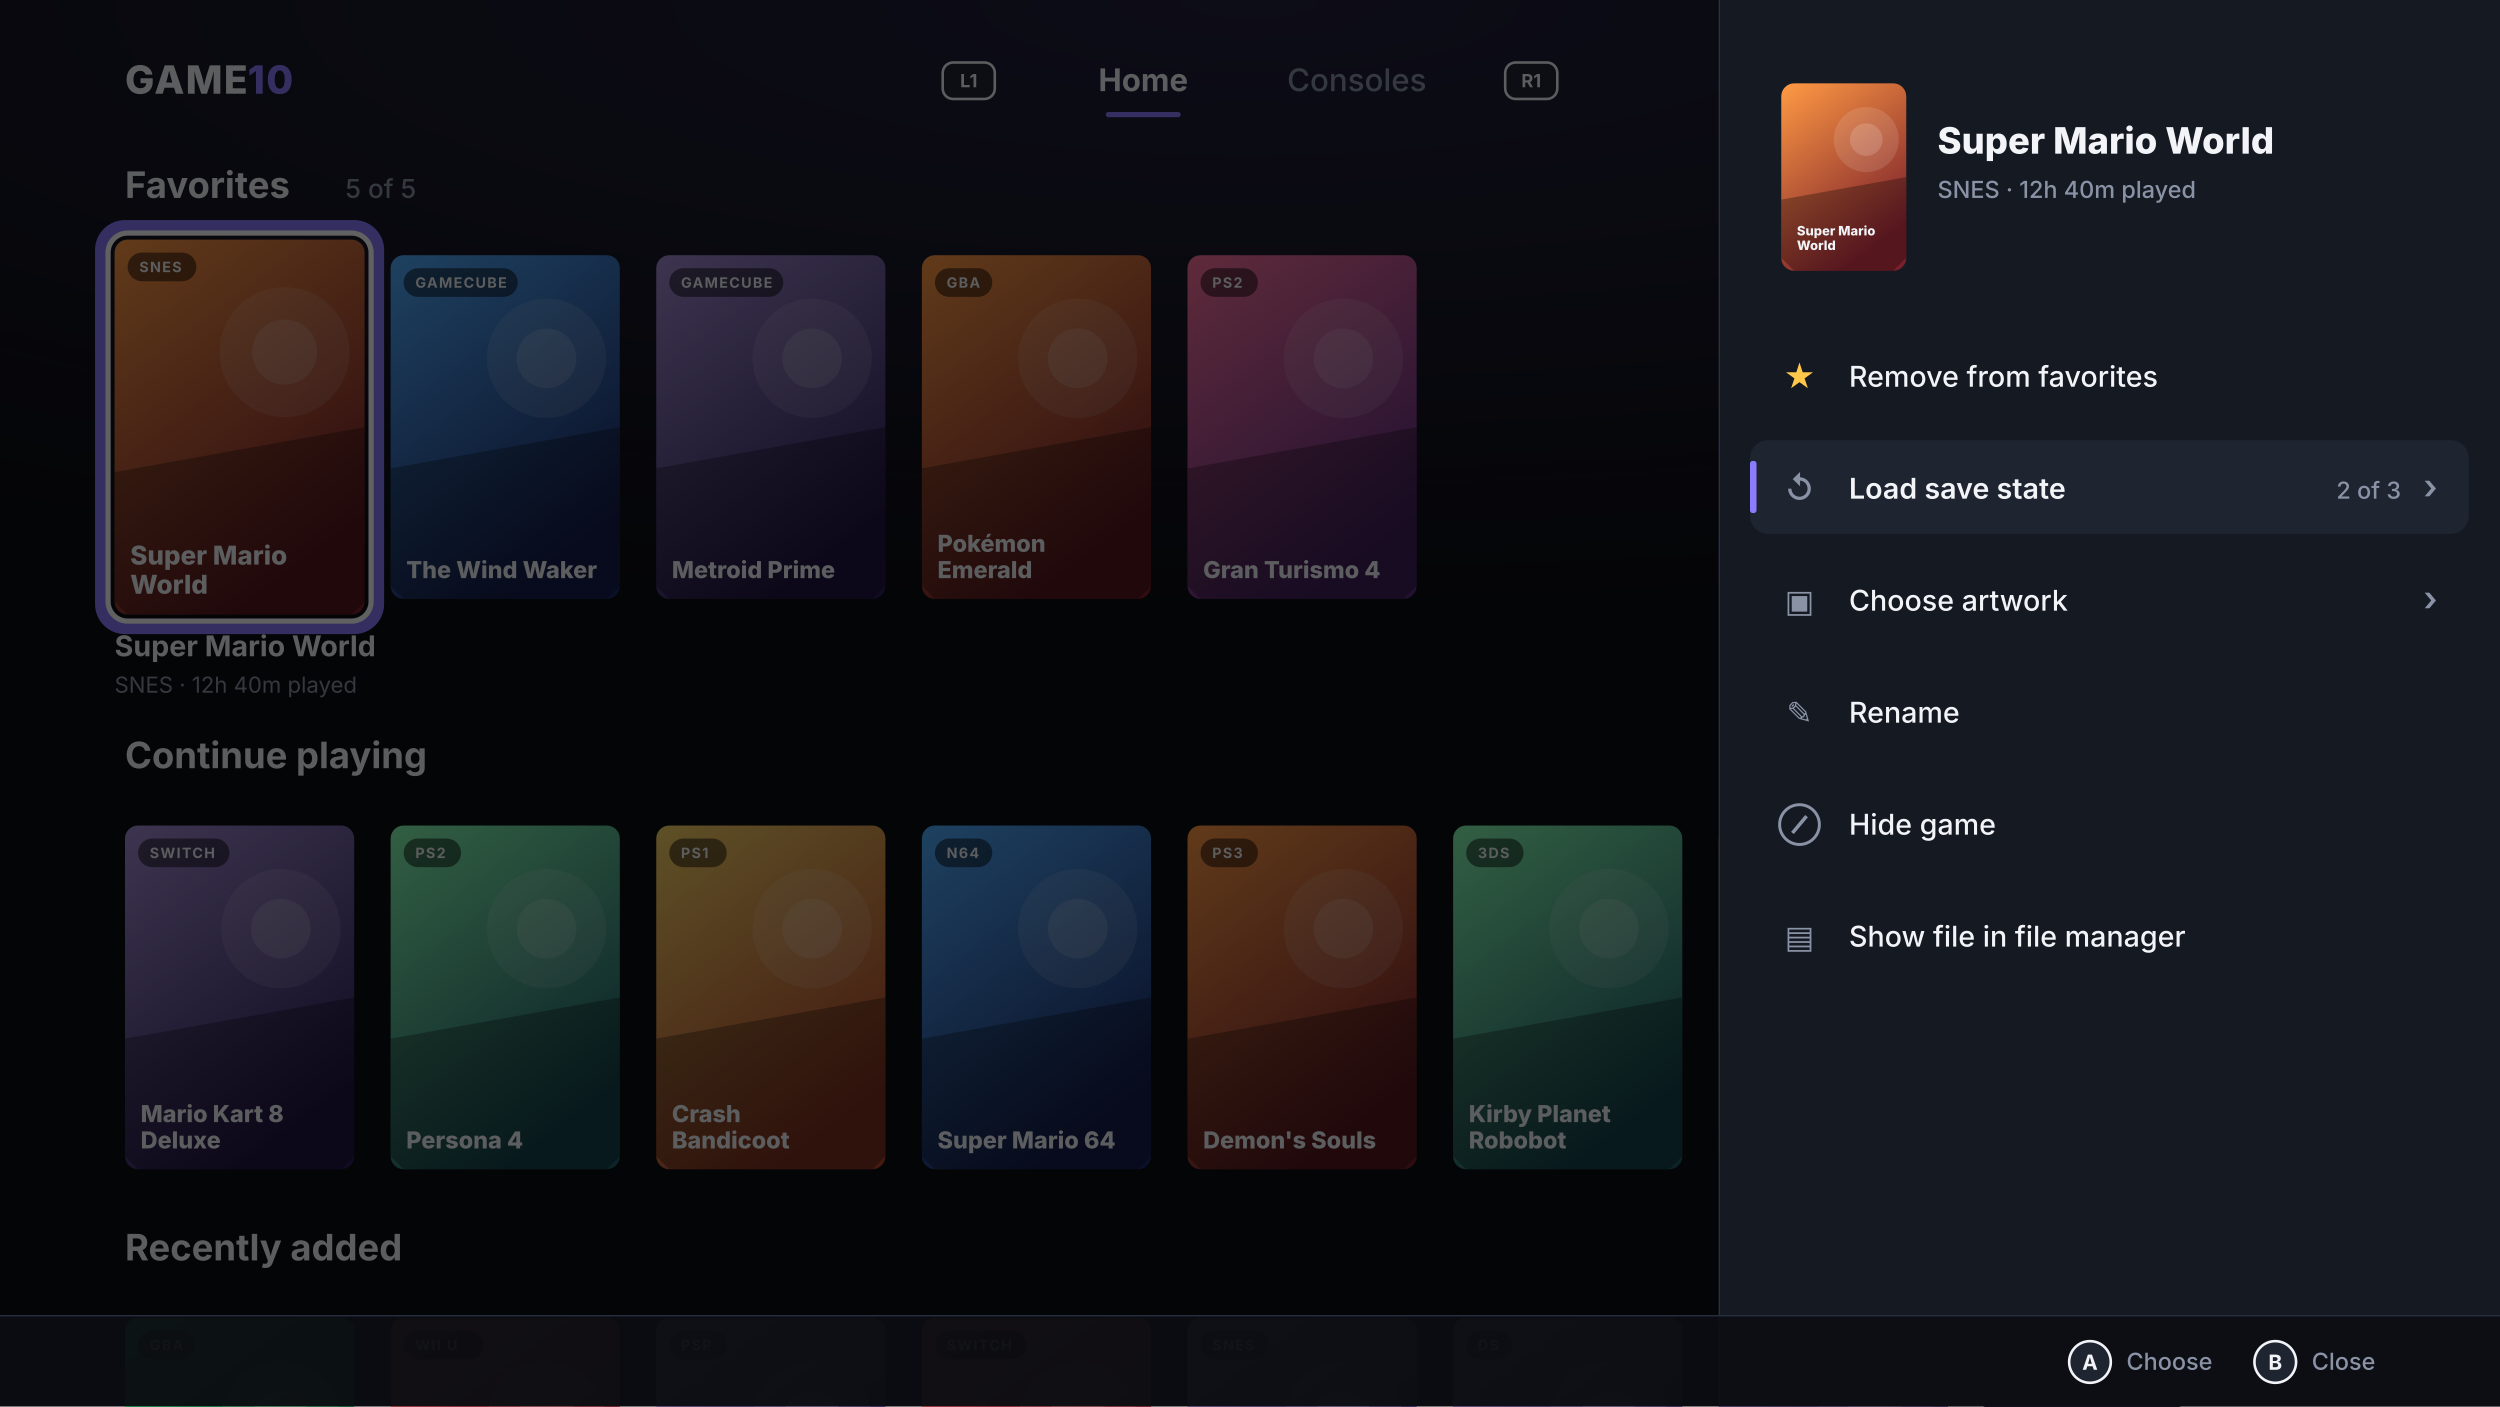
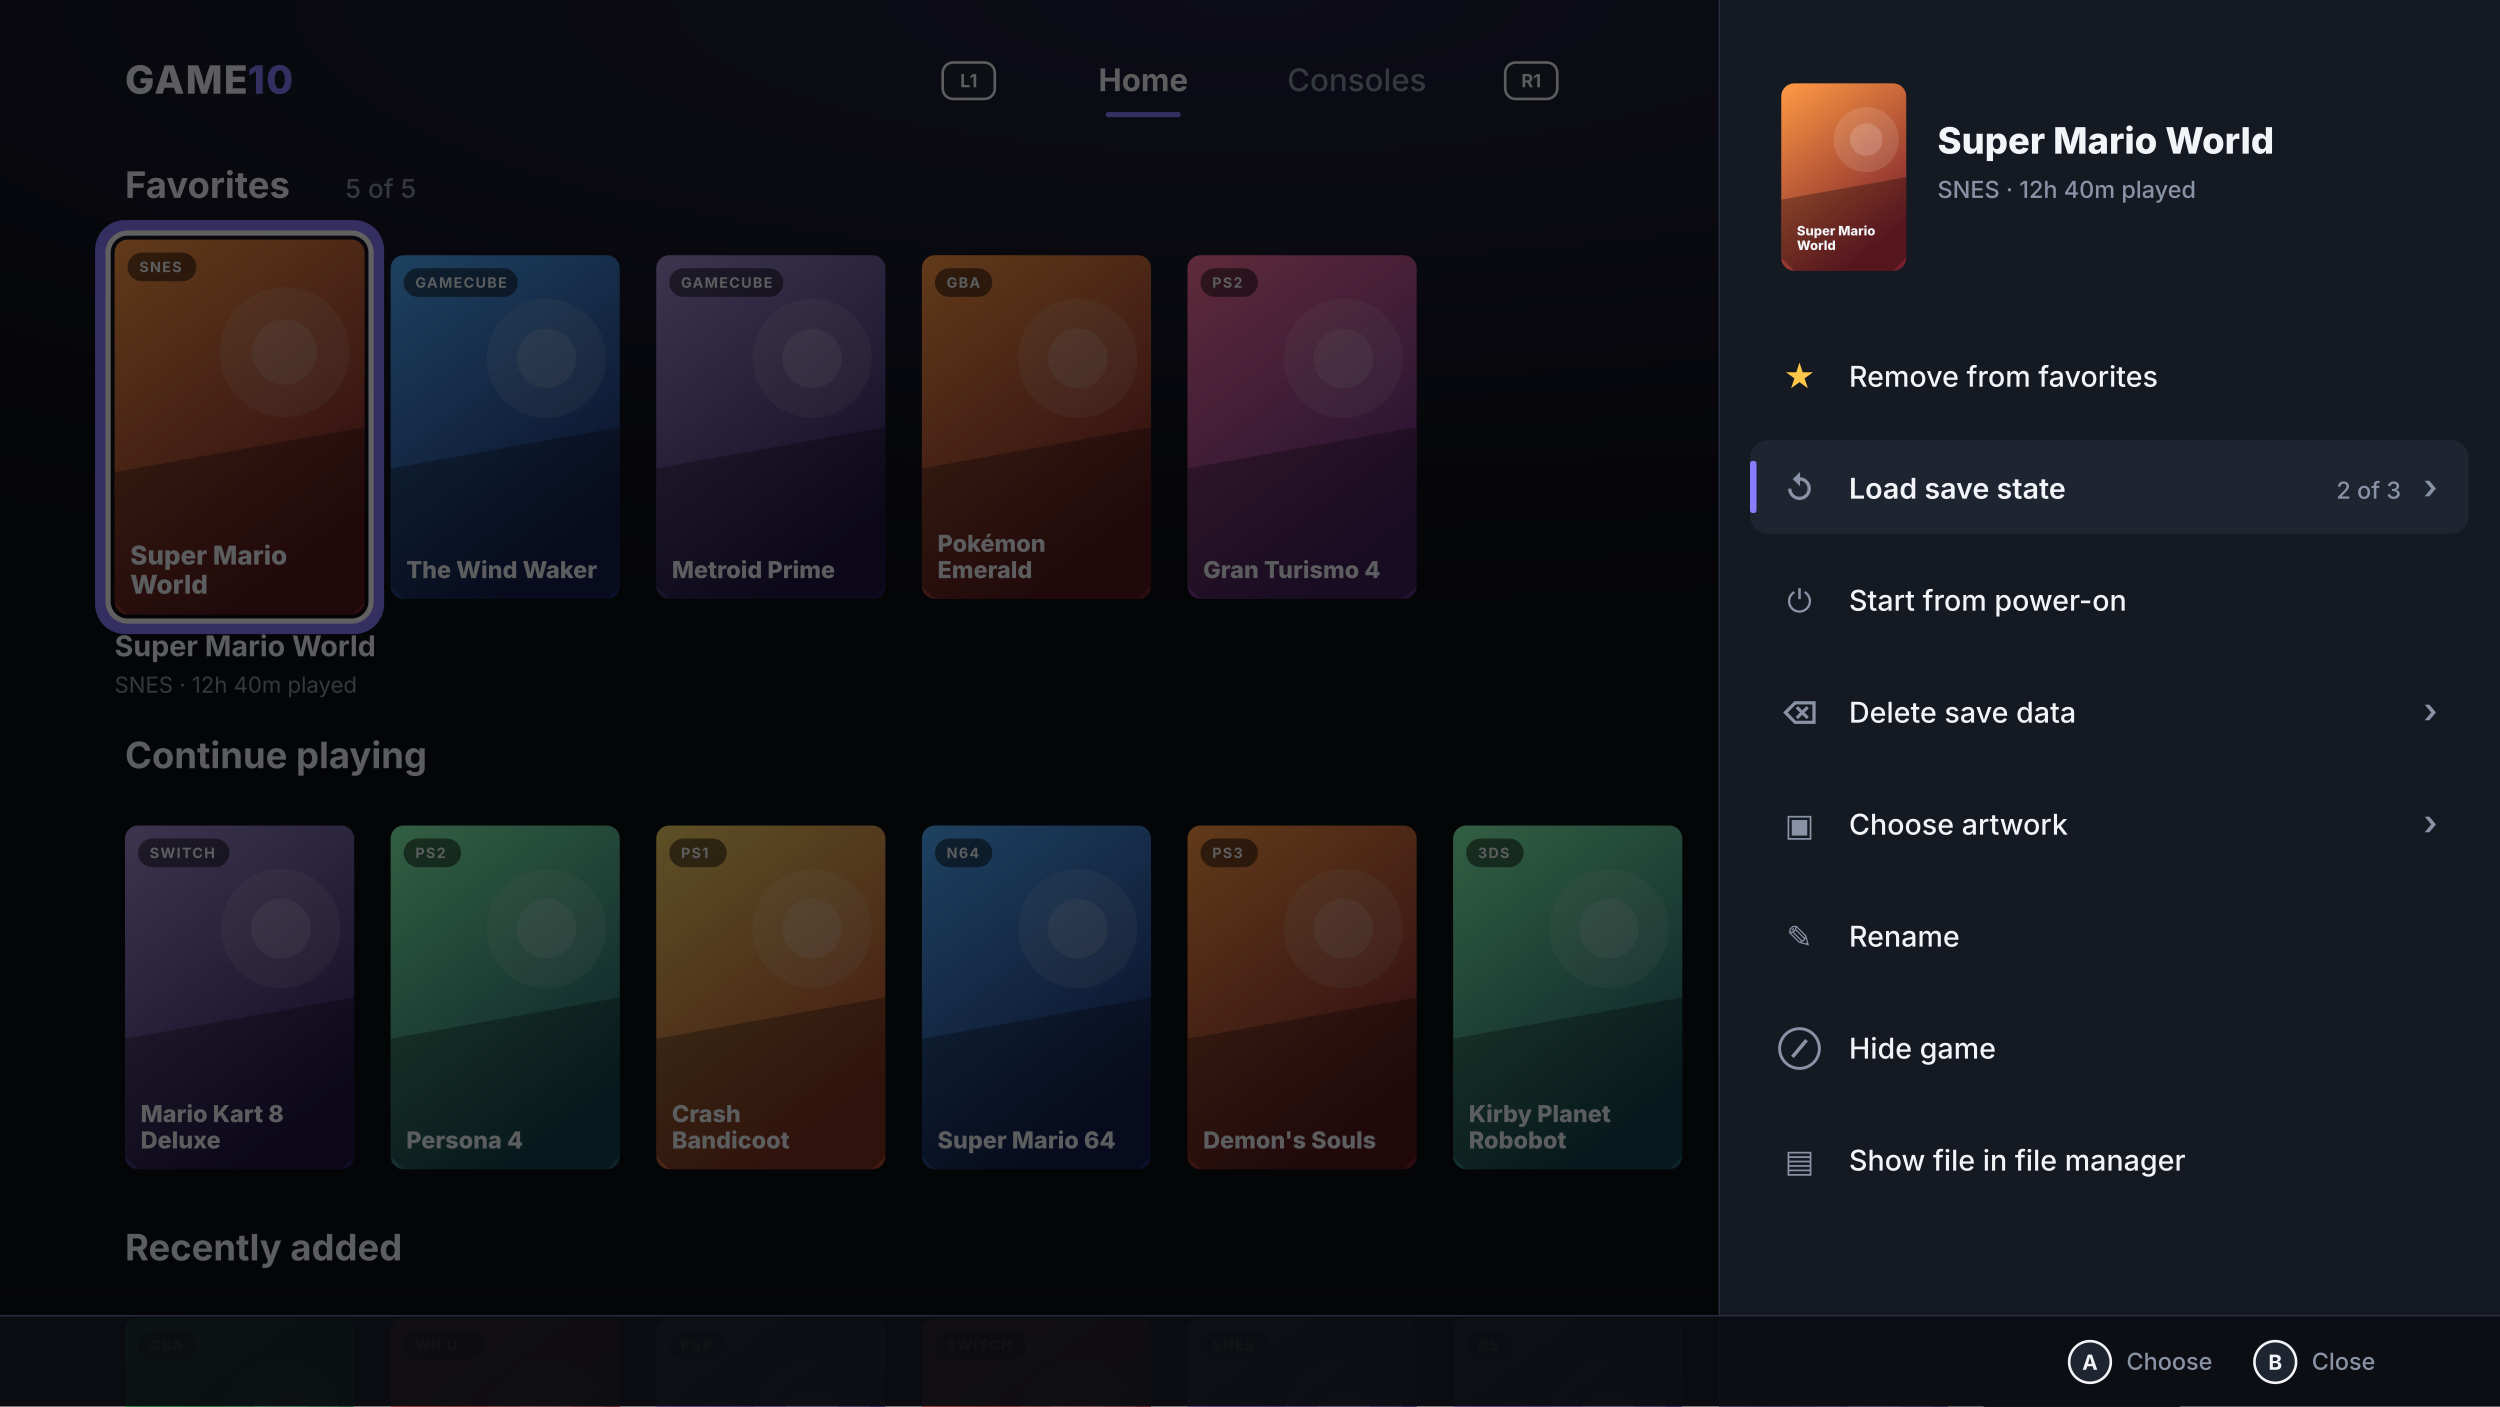
<svg xmlns="http://www.w3.org/2000/svg" width="1920" height="1080" viewBox="0 0 1920 1080">
  <defs>
    <radialGradient id="rg1" cx="0.5" cy="0" r="0.9">
      <stop offset="0" stop-color="#8B7BFF" stop-opacity="0.18" />
      <stop offset="1" stop-color="#8B7BFF" stop-opacity="0" />
    </radialGradient>
    <linearGradient id="lg2" x1="0" y1="0" x2="0.5" y2="1">
      <stop offset="0" stop-color="#FF9A44" stop-opacity="1" />
      <stop offset="1" stop-color="#7A1F2B" stop-opacity="1" />
    </linearGradient>
    <linearGradient id="lg3" x1="0" y1="0" x2="0.5" y2="1">
      <stop offset="0" stop-color="#4FACFE" stop-opacity="1" />
      <stop offset="1" stop-color="#1B2A6B" stop-opacity="1" />
    </linearGradient>
    <linearGradient id="lg4" x1="0" y1="0" x2="0.5" y2="1">
      <stop offset="0" stop-color="#A18CD1" stop-opacity="1" />
      <stop offset="1" stop-color="#2E1F5E" stop-opacity="1" />
    </linearGradient>
    <linearGradient id="lg5" x1="0" y1="0" x2="0.5" y2="1">
      <stop offset="0" stop-color="#FF9A44" stop-opacity="1" />
      <stop offset="1" stop-color="#7A1F2B" stop-opacity="1" />
    </linearGradient>
    <linearGradient id="lg6" x1="0" y1="0" x2="0.5" y2="1">
      <stop offset="0" stop-color="#FA709A" stop-opacity="1" />
      <stop offset="1" stop-color="#5B2C83" stop-opacity="1" />
    </linearGradient>
    <linearGradient id="lg7" x1="0" y1="0" x2="0.5" y2="1">
      <stop offset="0" stop-color="#A18CD1" stop-opacity="1" />
      <stop offset="1" stop-color="#2E1F5E" stop-opacity="1" />
    </linearGradient>
    <linearGradient id="lg8" x1="0" y1="0" x2="0.5" y2="1">
      <stop offset="0" stop-color="#84FAB0" stop-opacity="1" />
      <stop offset="1" stop-color="#1F5F6B" stop-opacity="1" />
    </linearGradient>
    <linearGradient id="lg9" x1="0" y1="0" x2="0.5" y2="1">
      <stop offset="0" stop-color="#F6D365" stop-opacity="1" />
      <stop offset="1" stop-color="#B3452C" stop-opacity="1" />
    </linearGradient>
    <linearGradient id="lg10" x1="0" y1="0" x2="0.5" y2="1">
      <stop offset="0" stop-color="#4FACFE" stop-opacity="1" />
      <stop offset="1" stop-color="#1B2A6B" stop-opacity="1" />
    </linearGradient>
    <linearGradient id="lg11" x1="0" y1="0" x2="0.5" y2="1">
      <stop offset="0" stop-color="#FF9A44" stop-opacity="1" />
      <stop offset="1" stop-color="#7A1F2B" stop-opacity="1" />
    </linearGradient>
    <linearGradient id="lg12" x1="0" y1="0" x2="0.5" y2="1">
      <stop offset="0" stop-color="#84FAB0" stop-opacity="1" />
      <stop offset="1" stop-color="#1F5F6B" stop-opacity="1" />
    </linearGradient>
    <linearGradient id="lg13" x1="0" y1="0" x2="0.5" y2="1">
      <stop offset="0" stop-color="#FCCB90" stop-opacity="1" />
      <stop offset="1" stop-color="#8E3B46" stop-opacity="1" />
    </linearGradient>
    <linearGradient id="lg14" x1="0" y1="0" x2="0.5" y2="1">
      <stop offset="0" stop-color="#43E97B" stop-opacity="1" />
      <stop offset="1" stop-color="#0F4C3A" stop-opacity="1" />
    </linearGradient>
    <linearGradient id="lg15" x1="0" y1="0" x2="0.5" y2="1">
      <stop offset="0" stop-color="#FF6B6B" stop-opacity="1" />
      <stop offset="1" stop-color="#6B1D3A" stop-opacity="1" />
    </linearGradient>
    <linearGradient id="lg16" x1="0" y1="0" x2="0.5" y2="1">
      <stop offset="0" stop-color="#A18CD1" stop-opacity="1" />
      <stop offset="1" stop-color="#2E1F5E" stop-opacity="1" />
    </linearGradient>
    <linearGradient id="lg17" x1="0" y1="0" x2="0.5" y2="1">
      <stop offset="0" stop-color="#FF6B6B" stop-opacity="1" />
      <stop offset="1" stop-color="#6B1D3A" stop-opacity="1" />
    </linearGradient>
    <linearGradient id="lg18" x1="0" y1="0" x2="0.5" y2="1">
      <stop offset="0" stop-color="#A18CD1" stop-opacity="1" />
      <stop offset="1" stop-color="#2E1F5E" stop-opacity="1" />
    </linearGradient>
    <linearGradient id="lg19" x1="0" y1="0" x2="0.5" y2="1">
      <stop offset="0" stop-color="#A18CD1" stop-opacity="1" />
      <stop offset="1" stop-color="#2E1F5E" stop-opacity="1" />
    </linearGradient>
    <linearGradient id="lg20" x1="0" y1="0" x2="0.5" y2="1">
      <stop offset="0" stop-color="#A18CD1" stop-opacity="1" />
      <stop offset="1" stop-color="#2E1F5E" stop-opacity="1" />
    </linearGradient>
    <linearGradient id="lg21" x1="0" y1="0" x2="0" y2="1">
      <stop offset="0" stop-color="#0B0D12" stop-opacity="0" />
      <stop offset="1" stop-color="#0B0D12" stop-opacity="1" />
    </linearGradient>
    <linearGradient id="lg22" x1="0" y1="0" x2="0.5" y2="1">
      <stop offset="0" stop-color="#FF9A44" stop-opacity="1" />
      <stop offset="1" stop-color="#7A1F2B" stop-opacity="1" />
    </linearGradient>
  </defs>
  <rect x="0.0" y="0.0" width="1920.0" height="1080.0" rx="0" fill="#0B0D12" fill-opacity="1" />
  <rect x="0.0" y="0.0" width="1920.0" height="520.0" rx="0" fill="url(#rg1)" fill-opacity="1" />
  <text x="96" y="72" font-family="Inter, 'Helvetica Neue', Arial, sans-serif" font-size="30" font-weight="800" fill="#F2F4F8" letter-spacing="1">GAME<tspan fill="#8B7BFF">10</tspan>
  </text>
  <rect x="724.0" y="48.0" width="40.0" height="28.0" rx="8" fill="#1F2431" fill-opacity="1" stroke="#F2F4F8" stroke-width="2" />
  <text x="744.0" y="67.0" font-family="Inter, 'Helvetica Neue', Arial, sans-serif" font-size="14" font-weight="700" fill="#F2F4F8" fill-opacity="1" text-anchor="middle" letter-spacing="0">L1</text>
  <rect x="1156.0" y="48.0" width="40.0" height="28.0" rx="8" fill="#1F2431" fill-opacity="1" stroke="#F2F4F8" stroke-width="2" />
  <text x="1176.0" y="67.0" font-family="Inter, 'Helvetica Neue', Arial, sans-serif" font-size="14" font-weight="700" fill="#F2F4F8" fill-opacity="1" text-anchor="middle" letter-spacing="0">R1</text>
  <text x="878.0" y="70.0" font-family="Inter, 'Helvetica Neue', Arial, sans-serif" font-size="24" font-weight="700" fill="#F2F4F8" fill-opacity="1" text-anchor="middle" letter-spacing="0">Home</text>
  <rect x="849.2" y="86.0" width="57.6" height="4.0" rx="2" fill="#8B7BFF" fill-opacity="1" />
  <text x="1042.0" y="70.0" font-family="Inter, 'Helvetica Neue', Arial, sans-serif" font-size="24" font-weight="500" fill="#8A93A6" fill-opacity="1" text-anchor="middle" letter-spacing="0">Consoles</text>
  <rect x="1320.0" y="44.0" width="330.0" height="48.0" rx="24" fill="#151922" fill-opacity="1" stroke="#2A3142" stroke-width="1" />
  <circle cx="1350.0" cy="66.0" r="8.0" fill="none" fill-opacity="1" stroke="#8A93A6" stroke-width="2.5" />
  <line x1="1356" y1="72" x2="1362" y2="78" stroke="#8A93A6" stroke-width="2.5" stroke-linecap="round" />
  <text x="1372.0" y="74.0" font-family="Inter, 'Helvetica Neue', Arial, sans-serif" font-size="18" font-weight="400" fill="#8A93A6" fill-opacity="1" text-anchor="start" letter-spacing="0">Search games</text>
  <rect x="1596.0" y="54.0" width="40.0" height="28.0" rx="8" fill="#1F2431" fill-opacity="1" stroke="#F2F4F8" stroke-width="2" />
  <text x="1616.0" y="73.0" font-family="Inter, 'Helvetica Neue', Arial, sans-serif" font-size="14" font-weight="700" fill="#F2F4F8" fill-opacity="1" text-anchor="middle" letter-spacing="0">L3</text>
  <rect x="1519.6" y="54.0" width="68.4" height="28.0" rx="8" fill="#1F2431" fill-opacity="1" stroke="#F2F4F8" stroke-width="2" />
  <text x="1553.8" y="73.0" font-family="Inter, 'Helvetica Neue', Arial, sans-serif" font-size="14" font-weight="700" fill="#F2F4F8" fill-opacity="1" text-anchor="middle" letter-spacing="0">Ctrl F</text>
  <circle cx="1690.0" cy="68.0" r="24.0" fill="#151922" fill-opacity="1" stroke="#2A3142" stroke-width="1" />
  <polygon points="1699.3,65.4 1702.8,65.9 1702.8,70.1 1699.3,70.6 1698.4,72.7 1700.5,75.6 1697.6,78.5 1694.7,76.4 1692.6,77.3 1692.1,80.8 1687.9,80.8 1687.4,77.3 1685.3,76.4 1682.4,78.5 1679.5,75.6 1681.6,72.7 1680.7,70.6 1677.2,70.1 1677.2,65.9 1680.7,65.4 1681.6,63.3 1679.5,60.4 1682.4,57.5 1685.3,59.6 1687.4,58.7 1687.9,55.2 1692.1,55.2 1692.6,58.7 1694.7,59.6 1697.6,57.5 1700.5,60.4 1698.4,63.3" fill="#8A93A6" />
  <circle cx="1690.0" cy="68.0" r="4.7" fill="#151922" fill-opacity="1" />
  <text x="1824.0" y="76.0" font-family="Inter, 'Helvetica Neue', Arial, sans-serif" font-size="24" font-weight="600" fill="#F2F4F8" fill-opacity="1" text-anchor="end" letter-spacing="0">21:42</text>
  <rect x="78.0" y="174.0" width="212.0" height="308.0" rx="18" fill="none" fill-opacity="0.4" stroke="#8B7BFF" stroke-width="10" />
  <rect x="83.0" y="179.0" width="202.0" height="298.0" rx="15" fill="none" fill-opacity="1" stroke="#FFFFFF" stroke-width="4" />
  <rect x="88.0" y="184.0" width="192.0" height="288.0" rx="10" fill="url(#lg2)" fill-opacity="1" />
  <circle cx="218.6" cy="270.4" r="49.9" fill="#FFFFFF" fill-opacity="0.12" />
  <circle cx="218.6" cy="270.4" r="25.0" fill="#FFFFFF" fill-opacity="0.16" />
  <polygon points="88,362.6 280,328.0 280,462.0 270,472.0 98,472.0 88,462.0" fill="#000000" fill-opacity=".3" />
  <text x="100.0" y="433.6" font-family="Inter, 'Helvetica Neue', Arial, sans-serif" font-size="20" font-weight="800" fill="#F2F4F8" fill-opacity="1" text-anchor="start" letter-spacing="0">Super Mario</text>
  <text x="100.0" y="456.0" font-family="Inter, 'Helvetica Neue', Arial, sans-serif" font-size="20" font-weight="800" fill="#F2F4F8" fill-opacity="1" text-anchor="start" letter-spacing="0">World</text>
  <rect x="98.0" y="194.0" width="52.8" height="22.0" rx="11" fill="#000000" fill-opacity="0.5" />
  <text x="107.0" y="209.0" font-family="Inter, 'Helvetica Neue', Arial, sans-serif" font-size="11" font-weight="700" fill="#F2F4F8" fill-opacity="1" text-anchor="start" letter-spacing="1">SNES</text>
  <text x="88.0" y="504.0" font-family="Inter, 'Helvetica Neue', Arial, sans-serif" font-size="22" font-weight="700" fill="#F2F4F8" fill-opacity="1" text-anchor="start" letter-spacing="0">Super Mario World</text>
  <text x="88.0" y="532.0" font-family="Inter, 'Helvetica Neue', Arial, sans-serif" font-size="17" font-weight="400" fill="#8A93A6" fill-opacity="1" text-anchor="start" letter-spacing="0">SNES · 12h 40m played</text>
  <rect x="300.0" y="196.0" width="176.0" height="264.0" rx="10" fill="url(#lg3)" fill-opacity="1" />
  <circle cx="419.7" cy="275.2" r="45.8" fill="#FFFFFF" fill-opacity="0.12" />
  <circle cx="419.7" cy="275.2" r="22.9" fill="#FFFFFF" fill-opacity="0.16" />
  <polygon points="300,359.7 476,328.0 476,450.0 466,460.0 310,460.0 300,450.0" fill="#000000" fill-opacity=".3" />
  <text x="312.0" y="444.0" font-family="Inter, 'Helvetica Neue', Arial, sans-serif" font-size="18" font-weight="800" fill="#F2F4F8" fill-opacity="1" text-anchor="start" letter-spacing="0">The Wind Waker</text>
  <rect x="310.0" y="206.0" width="87.6" height="22.0" rx="11" fill="#000000" fill-opacity="0.5" />
  <text x="319.0" y="221.0" font-family="Inter, 'Helvetica Neue', Arial, sans-serif" font-size="11" font-weight="700" fill="#F2F4F8" fill-opacity="1" text-anchor="start" letter-spacing="1">GAMECUBE</text>
  <rect x="504.0" y="196.0" width="176.0" height="264.0" rx="10" fill="url(#lg4)" fill-opacity="1" />
  <circle cx="623.7" cy="275.2" r="45.8" fill="#FFFFFF" fill-opacity="0.12" />
  <circle cx="623.7" cy="275.2" r="22.9" fill="#FFFFFF" fill-opacity="0.16" />
  <polygon points="504,359.7 680,328.0 680,450.0 670,460.0 514,460.0 504,450.0" fill="#000000" fill-opacity=".3" />
  <text x="516.0" y="444.0" font-family="Inter, 'Helvetica Neue', Arial, sans-serif" font-size="18" font-weight="800" fill="#F2F4F8" fill-opacity="1" text-anchor="start" letter-spacing="0">Metroid Prime</text>
  <rect x="514.0" y="206.0" width="87.6" height="22.0" rx="11" fill="#000000" fill-opacity="0.5" />
  <text x="523.0" y="221.0" font-family="Inter, 'Helvetica Neue', Arial, sans-serif" font-size="11" font-weight="700" fill="#F2F4F8" fill-opacity="1" text-anchor="start" letter-spacing="1">GAMECUBE</text>
  <rect x="708.0" y="196.0" width="176.0" height="264.0" rx="10" fill="url(#lg5)" fill-opacity="1" />
  <circle cx="827.7" cy="275.2" r="45.8" fill="#FFFFFF" fill-opacity="0.12" />
  <circle cx="827.7" cy="275.2" r="22.9" fill="#FFFFFF" fill-opacity="0.16" />
  <polygon points="708,359.7 884,328.0 884,450.0 874,460.0 718,460.0 708,450.0" fill="#000000" fill-opacity=".3" />
  <text x="720.0" y="423.8" font-family="Inter, 'Helvetica Neue', Arial, sans-serif" font-size="18" font-weight="800" fill="#F2F4F8" fill-opacity="1" text-anchor="start" letter-spacing="0">Pokémon</text>
  <text x="720.0" y="444.0" font-family="Inter, 'Helvetica Neue', Arial, sans-serif" font-size="18" font-weight="800" fill="#F2F4F8" fill-opacity="1" text-anchor="start" letter-spacing="0">Emerald</text>
  <rect x="718.0" y="206.0" width="44.1" height="22.0" rx="11" fill="#000000" fill-opacity="0.5" />
  <text x="727.0" y="221.0" font-family="Inter, 'Helvetica Neue', Arial, sans-serif" font-size="11" font-weight="700" fill="#F2F4F8" fill-opacity="1" text-anchor="start" letter-spacing="1">GBA</text>
  <rect x="912.0" y="196.0" width="176.0" height="264.0" rx="10" fill="url(#lg6)" fill-opacity="1" />
  <circle cx="1031.7" cy="275.2" r="45.8" fill="#FFFFFF" fill-opacity="0.12" />
  <circle cx="1031.7" cy="275.2" r="22.9" fill="#FFFFFF" fill-opacity="0.16" />
  <polygon points="912,359.7 1088,328.0 1088,450.0 1078,460.0 922,460.0 912,450.0" fill="#000000" fill-opacity=".3" />
  <text x="924.0" y="444.0" font-family="Inter, 'Helvetica Neue', Arial, sans-serif" font-size="18" font-weight="800" fill="#F2F4F8" fill-opacity="1" text-anchor="start" letter-spacing="0">Gran Turismo 4</text>
  <rect x="922.0" y="206.0" width="44.1" height="22.0" rx="11" fill="#000000" fill-opacity="0.5" />
  <text x="931.0" y="221.0" font-family="Inter, 'Helvetica Neue', Arial, sans-serif" font-size="11" font-weight="700" fill="#F2F4F8" fill-opacity="1" text-anchor="start" letter-spacing="1">PS2</text>
  <rect x="96.0" y="634.0" width="176.0" height="264.0" rx="10" fill="url(#lg7)" fill-opacity="1" />
  <circle cx="215.7" cy="713.2" r="45.8" fill="#FFFFFF" fill-opacity="0.12" />
  <circle cx="215.7" cy="713.2" r="22.9" fill="#FFFFFF" fill-opacity="0.16" />
  <polygon points="96,797.7 272,766.0 272,888.0 262,898.0 106,898.0 96,888.0" fill="#000000" fill-opacity=".3" />
  <text x="108.0" y="861.8" font-family="Inter, 'Helvetica Neue', Arial, sans-serif" font-size="18" font-weight="800" fill="#F2F4F8" fill-opacity="1" text-anchor="start" letter-spacing="0">Mario Kart 8</text>
  <text x="108.0" y="882.0" font-family="Inter, 'Helvetica Neue', Arial, sans-serif" font-size="18" font-weight="800" fill="#F2F4F8" fill-opacity="1" text-anchor="start" letter-spacing="0">Deluxe</text>
  <rect x="106.0" y="644.0" width="70.2" height="22.0" rx="11" fill="#000000" fill-opacity="0.5" />
  <text x="115.0" y="659.0" font-family="Inter, 'Helvetica Neue', Arial, sans-serif" font-size="11" font-weight="700" fill="#F2F4F8" fill-opacity="1" text-anchor="start" letter-spacing="1">SWITCH</text>
  <rect x="300.0" y="634.0" width="176.0" height="264.0" rx="10" fill="url(#lg8)" fill-opacity="1" />
  <circle cx="419.7" cy="713.2" r="45.8" fill="#FFFFFF" fill-opacity="0.12" />
  <circle cx="419.7" cy="713.2" r="22.9" fill="#FFFFFF" fill-opacity="0.16" />
  <polygon points="300,797.7 476,766.0 476,888.0 466,898.0 310,898.0 300,888.0" fill="#000000" fill-opacity=".3" />
  <text x="312.0" y="882.0" font-family="Inter, 'Helvetica Neue', Arial, sans-serif" font-size="18" font-weight="800" fill="#F2F4F8" fill-opacity="1" text-anchor="start" letter-spacing="0">Persona 4</text>
  <rect x="310.0" y="644.0" width="44.1" height="22.0" rx="11" fill="#000000" fill-opacity="0.5" />
  <text x="319.0" y="659.0" font-family="Inter, 'Helvetica Neue', Arial, sans-serif" font-size="11" font-weight="700" fill="#F2F4F8" fill-opacity="1" text-anchor="start" letter-spacing="1">PS2</text>
  <rect x="504.0" y="634.0" width="176.0" height="264.0" rx="10" fill="url(#lg9)" fill-opacity="1" />
  <circle cx="623.7" cy="713.2" r="45.8" fill="#FFFFFF" fill-opacity="0.12" />
  <circle cx="623.7" cy="713.2" r="22.9" fill="#FFFFFF" fill-opacity="0.16" />
  <polygon points="504,797.7 680,766.0 680,888.0 670,898.0 514,898.0 504,888.0" fill="#000000" fill-opacity=".3" />
  <text x="516.0" y="861.8" font-family="Inter, 'Helvetica Neue', Arial, sans-serif" font-size="18" font-weight="800" fill="#F2F4F8" fill-opacity="1" text-anchor="start" letter-spacing="0">Crash</text>
  <text x="516.0" y="882.0" font-family="Inter, 'Helvetica Neue', Arial, sans-serif" font-size="18" font-weight="800" fill="#F2F4F8" fill-opacity="1" text-anchor="start" letter-spacing="0">Bandicoot</text>
  <rect x="514.0" y="644.0" width="44.1" height="22.0" rx="11" fill="#000000" fill-opacity="0.5" />
  <text x="523.0" y="659.0" font-family="Inter, 'Helvetica Neue', Arial, sans-serif" font-size="11" font-weight="700" fill="#F2F4F8" fill-opacity="1" text-anchor="start" letter-spacing="1">PS1</text>
  <rect x="708.0" y="634.0" width="176.0" height="264.0" rx="10" fill="url(#lg10)" fill-opacity="1" />
  <circle cx="827.7" cy="713.2" r="45.8" fill="#FFFFFF" fill-opacity="0.12" />
  <circle cx="827.7" cy="713.2" r="22.9" fill="#FFFFFF" fill-opacity="0.16" />
  <polygon points="708,797.7 884,766.0 884,888.0 874,898.0 718,898.0 708,888.0" fill="#000000" fill-opacity=".3" />
  <text x="720.0" y="882.0" font-family="Inter, 'Helvetica Neue', Arial, sans-serif" font-size="18" font-weight="800" fill="#F2F4F8" fill-opacity="1" text-anchor="start" letter-spacing="0">Super Mario 64</text>
  <rect x="718.0" y="644.0" width="44.1" height="22.0" rx="11" fill="#000000" fill-opacity="0.5" />
  <text x="727.0" y="659.0" font-family="Inter, 'Helvetica Neue', Arial, sans-serif" font-size="11" font-weight="700" fill="#F2F4F8" fill-opacity="1" text-anchor="start" letter-spacing="1">N64</text>
  <rect x="912.0" y="634.0" width="176.0" height="264.0" rx="10" fill="url(#lg11)" fill-opacity="1" />
  <circle cx="1031.7" cy="713.2" r="45.8" fill="#FFFFFF" fill-opacity="0.12" />
  <circle cx="1031.7" cy="713.2" r="22.9" fill="#FFFFFF" fill-opacity="0.16" />
  <polygon points="912,797.7 1088,766.0 1088,888.0 1078,898.0 922,898.0 912,888.0" fill="#000000" fill-opacity=".3" />
  <text x="924.0" y="882.0" font-family="Inter, 'Helvetica Neue', Arial, sans-serif" font-size="18" font-weight="800" fill="#F2F4F8" fill-opacity="1" text-anchor="start" letter-spacing="0">Demon's Souls</text>
  <rect x="922.0" y="644.0" width="44.1" height="22.0" rx="11" fill="#000000" fill-opacity="0.5" />
  <text x="931.0" y="659.0" font-family="Inter, 'Helvetica Neue', Arial, sans-serif" font-size="11" font-weight="700" fill="#F2F4F8" fill-opacity="1" text-anchor="start" letter-spacing="1">PS3</text>
  <rect x="1116.0" y="634.0" width="176.0" height="264.0" rx="10" fill="url(#lg12)" fill-opacity="1" />
  <circle cx="1235.7" cy="713.2" r="45.8" fill="#FFFFFF" fill-opacity="0.12" />
  <circle cx="1235.7" cy="713.2" r="22.9" fill="#FFFFFF" fill-opacity="0.16" />
  <polygon points="1116,797.7 1292,766.0 1292,888.0 1282,898.0 1126,898.0 1116,888.0" fill="#000000" fill-opacity=".3" />
  <text x="1128.0" y="861.8" font-family="Inter, 'Helvetica Neue', Arial, sans-serif" font-size="18" font-weight="800" fill="#F2F4F8" fill-opacity="1" text-anchor="start" letter-spacing="0">Kirby Planet</text>
  <text x="1128.0" y="882.0" font-family="Inter, 'Helvetica Neue', Arial, sans-serif" font-size="18" font-weight="800" fill="#F2F4F8" fill-opacity="1" text-anchor="start" letter-spacing="0">Robobot</text>
  <rect x="1126.0" y="644.0" width="44.1" height="22.0" rx="11" fill="#000000" fill-opacity="0.5" />
  <text x="1135.0" y="659.0" font-family="Inter, 'Helvetica Neue', Arial, sans-serif" font-size="11" font-weight="700" fill="#F2F4F8" fill-opacity="1" text-anchor="start" letter-spacing="1">3DS</text>
  <rect x="1320.0" y="634.0" width="176.0" height="264.0" rx="10" fill="url(#lg13)" fill-opacity="1" />
  <circle cx="1439.7" cy="713.2" r="45.8" fill="#FFFFFF" fill-opacity="0.12" />
  <circle cx="1439.7" cy="713.2" r="22.9" fill="#FFFFFF" fill-opacity="0.16" />
  <polygon points="1320,797.7 1496,766.0 1496,888.0 1486,898.0 1330,898.0 1320,888.0" fill="#000000" fill-opacity=".3" />
  <text x="1332.0" y="882.0" font-family="Inter, 'Helvetica Neue', Arial, sans-serif" font-size="18" font-weight="800" fill="#F2F4F8" fill-opacity="1" text-anchor="start" letter-spacing="0">Bloodborne</text>
  <rect x="1330.0" y="644.0" width="44.1" height="22.0" rx="11" fill="#000000" fill-opacity="0.5" />
  <text x="1339.0" y="659.0" font-family="Inter, 'Helvetica Neue', Arial, sans-serif" font-size="11" font-weight="700" fill="#F2F4F8" fill-opacity="1" text-anchor="start" letter-spacing="1">PS4</text>
  <rect x="1524.0" y="634.0" width="150.0" height="264.0" rx="10" fill="#151922" fill-opacity="1" stroke="#2A3142" stroke-width="1" />
  <circle cx="1599.0" cy="742.0" r="26.0" fill="#1F2431" fill-opacity="1" />
  <path d="M1593.0,730.0 l12,12 l-12,12" fill="none" stroke="#F2F4F8" stroke-width="3" stroke-linecap="round" stroke-linejoin="round" />
  <text x="1599.0" y="796.0" font-family="Inter, 'Helvetica Neue', Arial, sans-serif" font-size="18" font-weight="600" fill="#F2F4F8" fill-opacity="1" text-anchor="middle" letter-spacing="0">See all</text>
  <text x="1599.0" y="820.0" font-family="Inter, 'Helvetica Neue', Arial, sans-serif" font-size="15" font-weight="400" fill="#8A93A6" fill-opacity="1" text-anchor="middle" letter-spacing="0">23 games</text>
  <rect x="96.0" y="1012.0" width="176.0" height="264.0" rx="10" fill="url(#lg14)" fill-opacity="1" />
  <circle cx="215.7" cy="1091.2" r="45.8" fill="#FFFFFF" fill-opacity="0.12" />
  <circle cx="215.7" cy="1091.2" r="22.9" fill="#FFFFFF" fill-opacity="0.16" />
  <polygon points="96,1175.7 272,1144.0 272,1266.0 262,1276.0 106,1276.0 96,1266.0" fill="#000000" fill-opacity=".3" />
  <text x="108.0" y="1260.0" font-family="Inter, 'Helvetica Neue', Arial, sans-serif" font-size="18" font-weight="800" fill="#F2F4F8" fill-opacity="1" text-anchor="start" letter-spacing="0">Aria of Sorrow</text>
  <rect x="106.0" y="1022.0" width="44.1" height="22.0" rx="11" fill="#000000" fill-opacity="0.5" />
  <text x="115.0" y="1037.0" font-family="Inter, 'Helvetica Neue', Arial, sans-serif" font-size="11" font-weight="700" fill="#F2F4F8" fill-opacity="1" text-anchor="start" letter-spacing="1">GBA</text>
  <rect x="300.0" y="1012.0" width="176.0" height="264.0" rx="10" fill="url(#lg15)" fill-opacity="1" />
  <circle cx="419.7" cy="1091.2" r="45.8" fill="#FFFFFF" fill-opacity="0.12" />
  <circle cx="419.7" cy="1091.2" r="22.9" fill="#FFFFFF" fill-opacity="0.16" />
  <polygon points="300,1175.7 476,1144.0 476,1266.0 466,1276.0 310,1276.0 300,1266.0" fill="#000000" fill-opacity=".3" />
  <text x="312.0" y="1239.8" font-family="Inter, 'Helvetica Neue', Arial, sans-serif" font-size="18" font-weight="800" fill="#F2F4F8" fill-opacity="1" text-anchor="start" letter-spacing="0">Xenoblade</text>
  <text x="312.0" y="1260.0" font-family="Inter, 'Helvetica Neue', Arial, sans-serif" font-size="18" font-weight="800" fill="#F2F4F8" fill-opacity="1" text-anchor="start" letter-spacing="0">Chronicles X</text>
  <rect x="310.0" y="1022.0" width="61.5" height="22.0" rx="11" fill="#000000" fill-opacity="0.5" />
  <text x="319.0" y="1037.0" font-family="Inter, 'Helvetica Neue', Arial, sans-serif" font-size="11" font-weight="700" fill="#F2F4F8" fill-opacity="1" text-anchor="start" letter-spacing="1">WII U</text>
  <rect x="504.0" y="1012.0" width="176.0" height="264.0" rx="10" fill="url(#lg16)" fill-opacity="1" />
  <circle cx="623.7" cy="1091.2" r="45.8" fill="#FFFFFF" fill-opacity="0.12" />
  <circle cx="623.7" cy="1091.2" r="22.9" fill="#FFFFFF" fill-opacity="0.16" />
  <polygon points="504,1175.7 680,1144.0 680,1266.0 670,1276.0 514,1276.0 504,1266.0" fill="#000000" fill-opacity=".3" />
  <text x="516.0" y="1239.8" font-family="Inter, 'Helvetica Neue', Arial, sans-serif" font-size="18" font-weight="800" fill="#F2F4F8" fill-opacity="1" text-anchor="start" letter-spacing="0">Monster Hunter</text>
  <text x="516.0" y="1260.0" font-family="Inter, 'Helvetica Neue', Arial, sans-serif" font-size="18" font-weight="800" fill="#F2F4F8" fill-opacity="1" text-anchor="start" letter-spacing="0">Freedom Unite</text>
  <rect x="514.0" y="1022.0" width="44.1" height="22.0" rx="11" fill="#000000" fill-opacity="0.5" />
  <text x="523.0" y="1037.0" font-family="Inter, 'Helvetica Neue', Arial, sans-serif" font-size="11" font-weight="700" fill="#F2F4F8" fill-opacity="1" text-anchor="start" letter-spacing="1">PSP</text>
  <rect x="708.0" y="1012.0" width="176.0" height="264.0" rx="10" fill="url(#lg17)" fill-opacity="1" />
  <circle cx="827.7" cy="1091.2" r="45.8" fill="#FFFFFF" fill-opacity="0.12" />
  <circle cx="827.7" cy="1091.2" r="22.9" fill="#FFFFFF" fill-opacity="0.16" />
  <polygon points="708,1175.7 884,1144.0 884,1266.0 874,1276.0 718,1276.0 708,1266.0" fill="#000000" fill-opacity=".3" />
  <text x="720.0" y="1260.0" font-family="Inter, 'Helvetica Neue', Arial, sans-serif" font-size="18" font-weight="800" fill="#F2F4F8" fill-opacity="1" text-anchor="start" letter-spacing="0">Metroid Dread</text>
  <rect x="718.0" y="1022.0" width="70.2" height="22.0" rx="11" fill="#000000" fill-opacity="0.5" />
  <text x="727.0" y="1037.0" font-family="Inter, 'Helvetica Neue', Arial, sans-serif" font-size="11" font-weight="700" fill="#F2F4F8" fill-opacity="1" text-anchor="start" letter-spacing="1">SWITCH</text>
  <rect x="912.0" y="1012.0" width="176.0" height="264.0" rx="10" fill="url(#lg18)" fill-opacity="1" />
  <circle cx="1031.7" cy="1091.2" r="45.8" fill="#FFFFFF" fill-opacity="0.12" />
  <circle cx="1031.7" cy="1091.2" r="22.9" fill="#FFFFFF" fill-opacity="0.16" />
  <polygon points="912,1175.7 1088,1144.0 1088,1266.0 1078,1276.0 922,1276.0 912,1266.0" fill="#000000" fill-opacity=".3" />
  <text x="924.0" y="1260.0" font-family="Inter, 'Helvetica Neue', Arial, sans-serif" font-size="18" font-weight="800" fill="#F2F4F8" fill-opacity="1" text-anchor="start" letter-spacing="0">Chrono Trigger</text>
  <rect x="922.0" y="1022.0" width="52.8" height="22.0" rx="11" fill="#000000" fill-opacity="0.5" />
  <text x="931.0" y="1037.0" font-family="Inter, 'Helvetica Neue', Arial, sans-serif" font-size="11" font-weight="700" fill="#F2F4F8" fill-opacity="1" text-anchor="start" letter-spacing="1">SNES</text>
  <rect x="1116.0" y="1012.0" width="176.0" height="264.0" rx="10" fill="url(#lg19)" fill-opacity="1" />
  <circle cx="1235.7" cy="1091.2" r="45.8" fill="#FFFFFF" fill-opacity="0.12" />
  <circle cx="1235.7" cy="1091.2" r="22.9" fill="#FFFFFF" fill-opacity="0.16" />
  <polygon points="1116,1175.7 1292,1144.0 1292,1266.0 1282,1276.0 1126,1276.0 1116,1266.0" fill="#000000" fill-opacity=".3" />
  <text x="1128.0" y="1260.0" font-family="Inter, 'Helvetica Neue', Arial, sans-serif" font-size="18" font-weight="800" fill="#F2F4F8" fill-opacity="1" text-anchor="start" letter-spacing="0">Mario Kart DS</text>
  <rect x="1126.0" y="1022.0" width="35.4" height="22.0" rx="11" fill="#000000" fill-opacity="0.5" />
  <text x="1135.0" y="1037.0" font-family="Inter, 'Helvetica Neue', Arial, sans-serif" font-size="11" font-weight="700" fill="#F2F4F8" fill-opacity="1" text-anchor="start" letter-spacing="1">DS</text>
  <rect x="1320.0" y="1012.0" width="176.0" height="264.0" rx="10" fill="url(#lg20)" fill-opacity="1" />
  <circle cx="1439.7" cy="1091.2" r="45.8" fill="#FFFFFF" fill-opacity="0.12" />
  <circle cx="1439.7" cy="1091.2" r="22.9" fill="#FFFFFF" fill-opacity="0.16" />
  <polygon points="1320,1175.7 1496,1144.0 1496,1266.0 1486,1276.0 1330,1276.0 1320,1266.0" fill="#000000" fill-opacity=".3" />
  <text x="1332.0" y="1239.8" font-family="Inter, 'Helvetica Neue', Arial, sans-serif" font-size="18" font-weight="800" fill="#F2F4F8" fill-opacity="1" text-anchor="start" letter-spacing="0">Spyro the</text>
  <text x="1332.0" y="1260.0" font-family="Inter, 'Helvetica Neue', Arial, sans-serif" font-size="18" font-weight="800" fill="#F2F4F8" fill-opacity="1" text-anchor="start" letter-spacing="0">Dragon</text>
  <rect x="1330.0" y="1022.0" width="44.1" height="22.0" rx="11" fill="#000000" fill-opacity="0.5" />
  <text x="1339.0" y="1037.0" font-family="Inter, 'Helvetica Neue', Arial, sans-serif" font-size="11" font-weight="700" fill="#F2F4F8" fill-opacity="1" text-anchor="start" letter-spacing="1">PS1</text>
  <rect x="1524.0" y="1012.0" width="150.0" height="264.0" rx="10" fill="#151922" fill-opacity="1" stroke="#2A3142" stroke-width="1" />
  <circle cx="1599.0" cy="1120.0" r="26.0" fill="#1F2431" fill-opacity="1" />
  <path d="M1593.0,1108.0 l12,12 l-12,12" fill="none" stroke="#F2F4F8" stroke-width="3" stroke-linecap="round" stroke-linejoin="round" />
  <text x="1599.0" y="1174.0" font-family="Inter, 'Helvetica Neue', Arial, sans-serif" font-size="18" font-weight="600" fill="#F2F4F8" fill-opacity="1" text-anchor="middle" letter-spacing="0">See all</text>
  <text x="1599.0" y="1198.0" font-family="Inter, 'Helvetica Neue', Arial, sans-serif" font-size="15" font-weight="400" fill="#8A93A6" fill-opacity="1" text-anchor="middle" letter-spacing="0">20 games</text>
  <rect x="0.0" y="930.0" width="1920.0" height="80.0" rx="0" fill="url(#lg21)" fill-opacity="1" />
  <text x="96.0" y="152.0" font-family="Inter, 'Helvetica Neue', Arial, sans-serif" font-size="28" font-weight="700" fill="#F2F4F8" fill-opacity="1" text-anchor="start" letter-spacing="0">Favorites</text>
  <text x="265.2" y="152.0" font-family="Inter, 'Helvetica Neue', Arial, sans-serif" font-size="20" font-weight="500" fill="#8A93A6" fill-opacity="1" text-anchor="start" letter-spacing="0">5 of 5</text>
  <text x="96.0" y="590.0" font-family="Inter, 'Helvetica Neue', Arial, sans-serif" font-size="28" font-weight="700" fill="#F2F4F8" fill-opacity="1" text-anchor="start" letter-spacing="0">Continue playing</text>
  <text x="96.0" y="968.0" font-family="Inter, 'Helvetica Neue', Arial, sans-serif" font-size="28" font-weight="700" fill="#F2F4F8" fill-opacity="1" text-anchor="start" letter-spacing="0">Recently added</text>
  <rect x="0.0" y="0.0" width="1920.0" height="1080.0" rx="0" fill="#000000" fill-opacity="0.62" />
  <rect x="1320.0" y="0.0" width="600.0" height="1080.0" rx="0" fill="#151922" fill-opacity="1" />
  <rect x="1320.0" y="0.0" width="1.0" height="1080.0" rx="0" fill="#2A3142" fill-opacity="1" />
  <rect x="1368.0" y="64.0" width="96.0" height="144.0" rx="10" fill="url(#lg22)" fill-opacity="1" />
  <circle cx="1433.3" cy="107.2" r="25.0" fill="#FFFFFF" fill-opacity="0.12" />
  <circle cx="1433.3" cy="107.2" r="12.5" fill="#FFFFFF" fill-opacity="0.16" />
  <polygon points="1368,153.3 1464,136.0 1464,198.0 1454,208.0 1378,208.0 1368,198.0" fill="#000000" fill-opacity=".3" />
  <text x="1380.0" y="180.8" font-family="Inter, 'Helvetica Neue', Arial, sans-serif" font-size="10" font-weight="800" fill="#F2F4F8" fill-opacity="1" text-anchor="start" letter-spacing="0">Super Mario</text>
  <text x="1380.0" y="192.0" font-family="Inter, 'Helvetica Neue', Arial, sans-serif" font-size="10" font-weight="800" fill="#F2F4F8" fill-opacity="1" text-anchor="start" letter-spacing="0">World</text>
  <text x="1488.0" y="118.0" font-family="Inter, 'Helvetica Neue', Arial, sans-serif" font-size="28" font-weight="800" fill="#F2F4F8" fill-opacity="1" text-anchor="start" letter-spacing="0">Super Mario World</text>
  <text x="1488.0" y="152.0" font-family="Inter, 'Helvetica Neue', Arial, sans-serif" font-size="18" font-weight="500" fill="#8A93A6" fill-opacity="1" text-anchor="start" letter-spacing="0">SNES  ·  12h 40m played</text>
  <text x="1382.0" y="298.0" font-family="Inter, 'Helvetica Neue', Arial, sans-serif" font-size="24" font-weight="600" fill="#FFC84A" fill-opacity="1" text-anchor="middle" letter-spacing="0">★</text>
  <text x="1420.0" y="297.0" font-family="Inter, 'Helvetica Neue', Arial, sans-serif" font-size="22" font-weight="500" fill="#F2F4F8" fill-opacity="1" text-anchor="start" letter-spacing="0">Remove from favorites</text>
  <rect x="1344.0" y="338.0" width="552.0" height="72.0" rx="14" fill="#1F2431" fill-opacity="1" />
  <rect x="1344.0" y="354.0" width="5.0" height="40.0" rx="2" fill="#8B7BFF" fill-opacity="1" />
  <text x="1382.0" y="384.0" font-family="Inter, 'Helvetica Neue', Arial, sans-serif" font-size="24" font-weight="600" fill="#8A93A6" fill-opacity="1" text-anchor="middle" letter-spacing="0">↺</text>
  <text x="1420.0" y="383.0" font-family="Inter, 'Helvetica Neue', Arial, sans-serif" font-size="22" font-weight="600" fill="#F2F4F8" fill-opacity="1" text-anchor="start" letter-spacing="0">Load save state</text>
  <text x="1844.0" y="383.0" font-family="Inter, 'Helvetica Neue', Arial, sans-serif" font-size="18" font-weight="500" fill="#8A93A6" fill-opacity="1" text-anchor="end" letter-spacing="0">2 of 3</text>
  <text x="1872.0" y="383.0" font-family="Inter, 'Helvetica Neue', Arial, sans-serif" font-size="26" font-weight="600" fill="#8A93A6" fill-opacity="1" text-anchor="end" letter-spacing="0">›</text>
-   <text x="1382.0" y="470.0" font-family="Inter, 'Helvetica Neue', Arial, sans-serif" font-size="24" font-weight="600" fill="#8A93A6" fill-opacity="1" text-anchor="middle" letter-spacing="0">▣</text>
-   <text x="1420.0" y="469.0" font-family="Inter, 'Helvetica Neue', Arial, sans-serif" font-size="22" font-weight="500" fill="#F2F4F8" fill-opacity="1" text-anchor="start" letter-spacing="0">Choose artwork</text>
-   <text x="1872.0" y="469.0" font-family="Inter, 'Helvetica Neue', Arial, sans-serif" font-size="26" font-weight="600" fill="#8A93A6" fill-opacity="1" text-anchor="end" letter-spacing="0">›</text>
-   <text x="1382.0" y="556.0" font-family="Inter, 'Helvetica Neue', Arial, sans-serif" font-size="24" font-weight="600" fill="#8A93A6" fill-opacity="1" text-anchor="middle" letter-spacing="0">✎</text>
-   <text x="1420.0" y="555.0" font-family="Inter, 'Helvetica Neue', Arial, sans-serif" font-size="22" font-weight="500" fill="#F2F4F8" fill-opacity="1" text-anchor="start" letter-spacing="0">Rename</text>
-   <text x="1382.0" y="642.0" font-family="Inter, 'Helvetica Neue', Arial, sans-serif" font-size="24" font-weight="600" fill="#8A93A6" fill-opacity="1" text-anchor="middle" letter-spacing="0">⊘</text>
-   <text x="1420.0" y="641.0" font-family="Inter, 'Helvetica Neue', Arial, sans-serif" font-size="22" font-weight="500" fill="#F2F4F8" fill-opacity="1" text-anchor="start" letter-spacing="0">Hide game</text>
-   <text x="1382.0" y="728.0" font-family="Inter, 'Helvetica Neue', Arial, sans-serif" font-size="24" font-weight="600" fill="#8A93A6" fill-opacity="1" text-anchor="middle" letter-spacing="0">▤</text>
-   <text x="1420.0" y="727.0" font-family="Inter, 'Helvetica Neue', Arial, sans-serif" font-size="22" font-weight="500" fill="#F2F4F8" fill-opacity="1" text-anchor="start" letter-spacing="0">Show file in file manager</text>
+   <text x="1382.0" y="470.0" font-family="Inter, 'Helvetica Neue', Arial, sans-serif" font-size="24" font-weight="600" fill="#8A93A6" fill-opacity="1" text-anchor="middle" letter-spacing="0">⏻</text>
+   <text x="1420.0" y="469.0" font-family="Inter, 'Helvetica Neue', Arial, sans-serif" font-size="22" font-weight="500" fill="#F2F4F8" fill-opacity="1" text-anchor="start" letter-spacing="0">Start from power-on</text>
+   <text x="1382.0" y="556.0" font-family="Inter, 'Helvetica Neue', Arial, sans-serif" font-size="24" font-weight="600" fill="#8A93A6" fill-opacity="1" text-anchor="middle" letter-spacing="0">⌫</text>
+   <text x="1420.0" y="555.0" font-family="Inter, 'Helvetica Neue', Arial, sans-serif" font-size="22" font-weight="500" fill="#F2F4F8" fill-opacity="1" text-anchor="start" letter-spacing="0">Delete save data</text>
+   <text x="1872.0" y="555.0" font-family="Inter, 'Helvetica Neue', Arial, sans-serif" font-size="26" font-weight="600" fill="#8A93A6" fill-opacity="1" text-anchor="end" letter-spacing="0">›</text>
+   <text x="1382.0" y="642.0" font-family="Inter, 'Helvetica Neue', Arial, sans-serif" font-size="24" font-weight="600" fill="#8A93A6" fill-opacity="1" text-anchor="middle" letter-spacing="0">▣</text>
+   <text x="1420.0" y="641.0" font-family="Inter, 'Helvetica Neue', Arial, sans-serif" font-size="22" font-weight="500" fill="#F2F4F8" fill-opacity="1" text-anchor="start" letter-spacing="0">Choose artwork</text>
+   <text x="1872.0" y="641.0" font-family="Inter, 'Helvetica Neue', Arial, sans-serif" font-size="26" font-weight="600" fill="#8A93A6" fill-opacity="1" text-anchor="end" letter-spacing="0">›</text>
+   <text x="1382.0" y="728.0" font-family="Inter, 'Helvetica Neue', Arial, sans-serif" font-size="24" font-weight="600" fill="#8A93A6" fill-opacity="1" text-anchor="middle" letter-spacing="0">✎</text>
+   <text x="1420.0" y="727.0" font-family="Inter, 'Helvetica Neue', Arial, sans-serif" font-size="22" font-weight="500" fill="#F2F4F8" fill-opacity="1" text-anchor="start" letter-spacing="0">Rename</text>
+   <text x="1382.0" y="814.0" font-family="Inter, 'Helvetica Neue', Arial, sans-serif" font-size="24" font-weight="600" fill="#8A93A6" fill-opacity="1" text-anchor="middle" letter-spacing="0">⊘</text>
+   <text x="1420.0" y="813.0" font-family="Inter, 'Helvetica Neue', Arial, sans-serif" font-size="22" font-weight="500" fill="#F2F4F8" fill-opacity="1" text-anchor="start" letter-spacing="0">Hide game</text>
+   <text x="1382.0" y="900.0" font-family="Inter, 'Helvetica Neue', Arial, sans-serif" font-size="24" font-weight="600" fill="#8A93A6" fill-opacity="1" text-anchor="middle" letter-spacing="0">▤</text>
+   <text x="1420.0" y="899.0" font-family="Inter, 'Helvetica Neue', Arial, sans-serif" font-size="22" font-weight="500" fill="#F2F4F8" fill-opacity="1" text-anchor="start" letter-spacing="0">Show file in file manager</text>
  <rect x="0.0" y="1010.0" width="1920.0" height="70.0" rx="0" fill="#0B0D12" fill-opacity="0.92" />
  <rect x="0.0" y="1010.0" width="1920.0" height="1.0" rx="0" fill="#2A3142" fill-opacity="1" />
  <text x="1775.4" y="1052.0" font-family="Inter, 'Helvetica Neue', Arial, sans-serif" font-size="18" font-weight="500" fill="#8A93A6" fill-opacity="1" text-anchor="start" letter-spacing="0">Close</text>
  <circle cx="1747.4" cy="1046.0" r="16.0" fill="#1F2431" fill-opacity="1" stroke="#F2F4F8" stroke-width="2" />
  <text x="1747.4" y="1052.0" font-family="Inter, 'Helvetica Neue', Arial, sans-serif" font-size="16" font-weight="700" fill="#F2F4F8" fill-opacity="1" text-anchor="middle" letter-spacing="0">B</text>
  <text x="1633.1" y="1052.0" font-family="Inter, 'Helvetica Neue', Arial, sans-serif" font-size="18" font-weight="500" fill="#8A93A6" fill-opacity="1" text-anchor="start" letter-spacing="0">Choose</text>
  <circle cx="1605.1" cy="1046.0" r="16.0" fill="#1F2431" fill-opacity="1" stroke="#F2F4F8" stroke-width="2" />
  <text x="1605.1" y="1052.0" font-family="Inter, 'Helvetica Neue', Arial, sans-serif" font-size="16" font-weight="700" fill="#F2F4F8" fill-opacity="1" text-anchor="middle" letter-spacing="0">A</text>
</svg>
